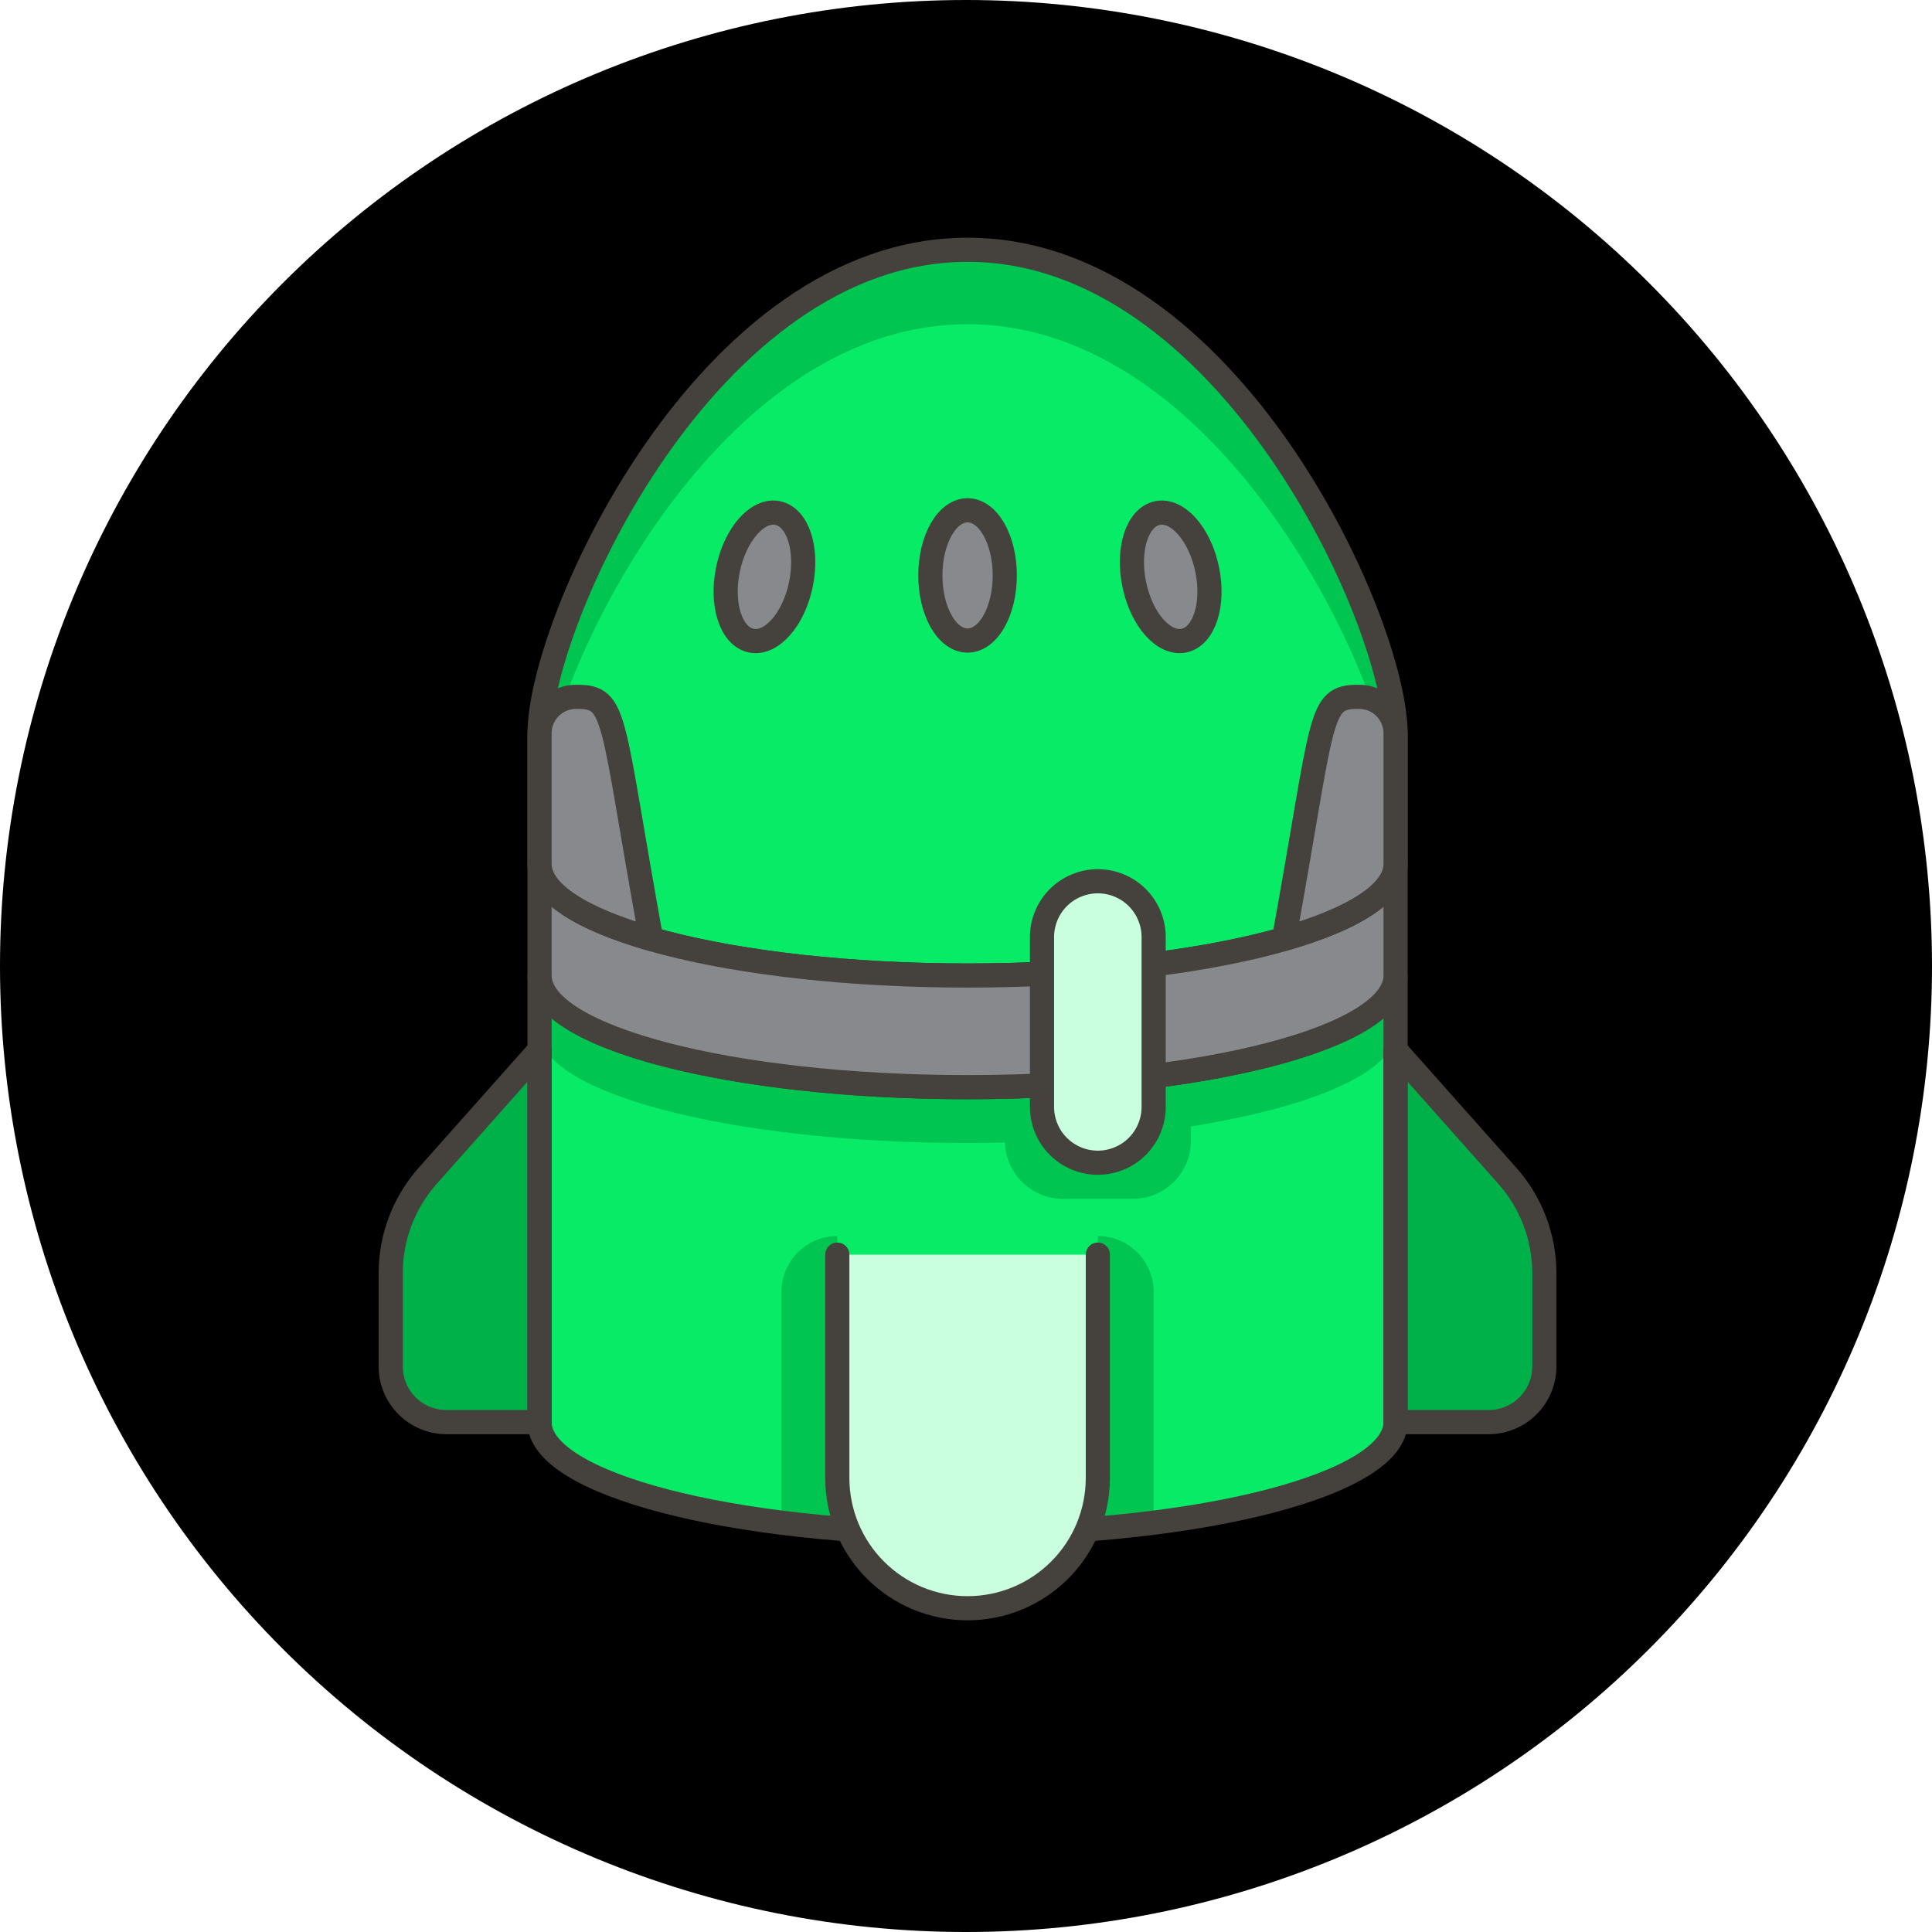
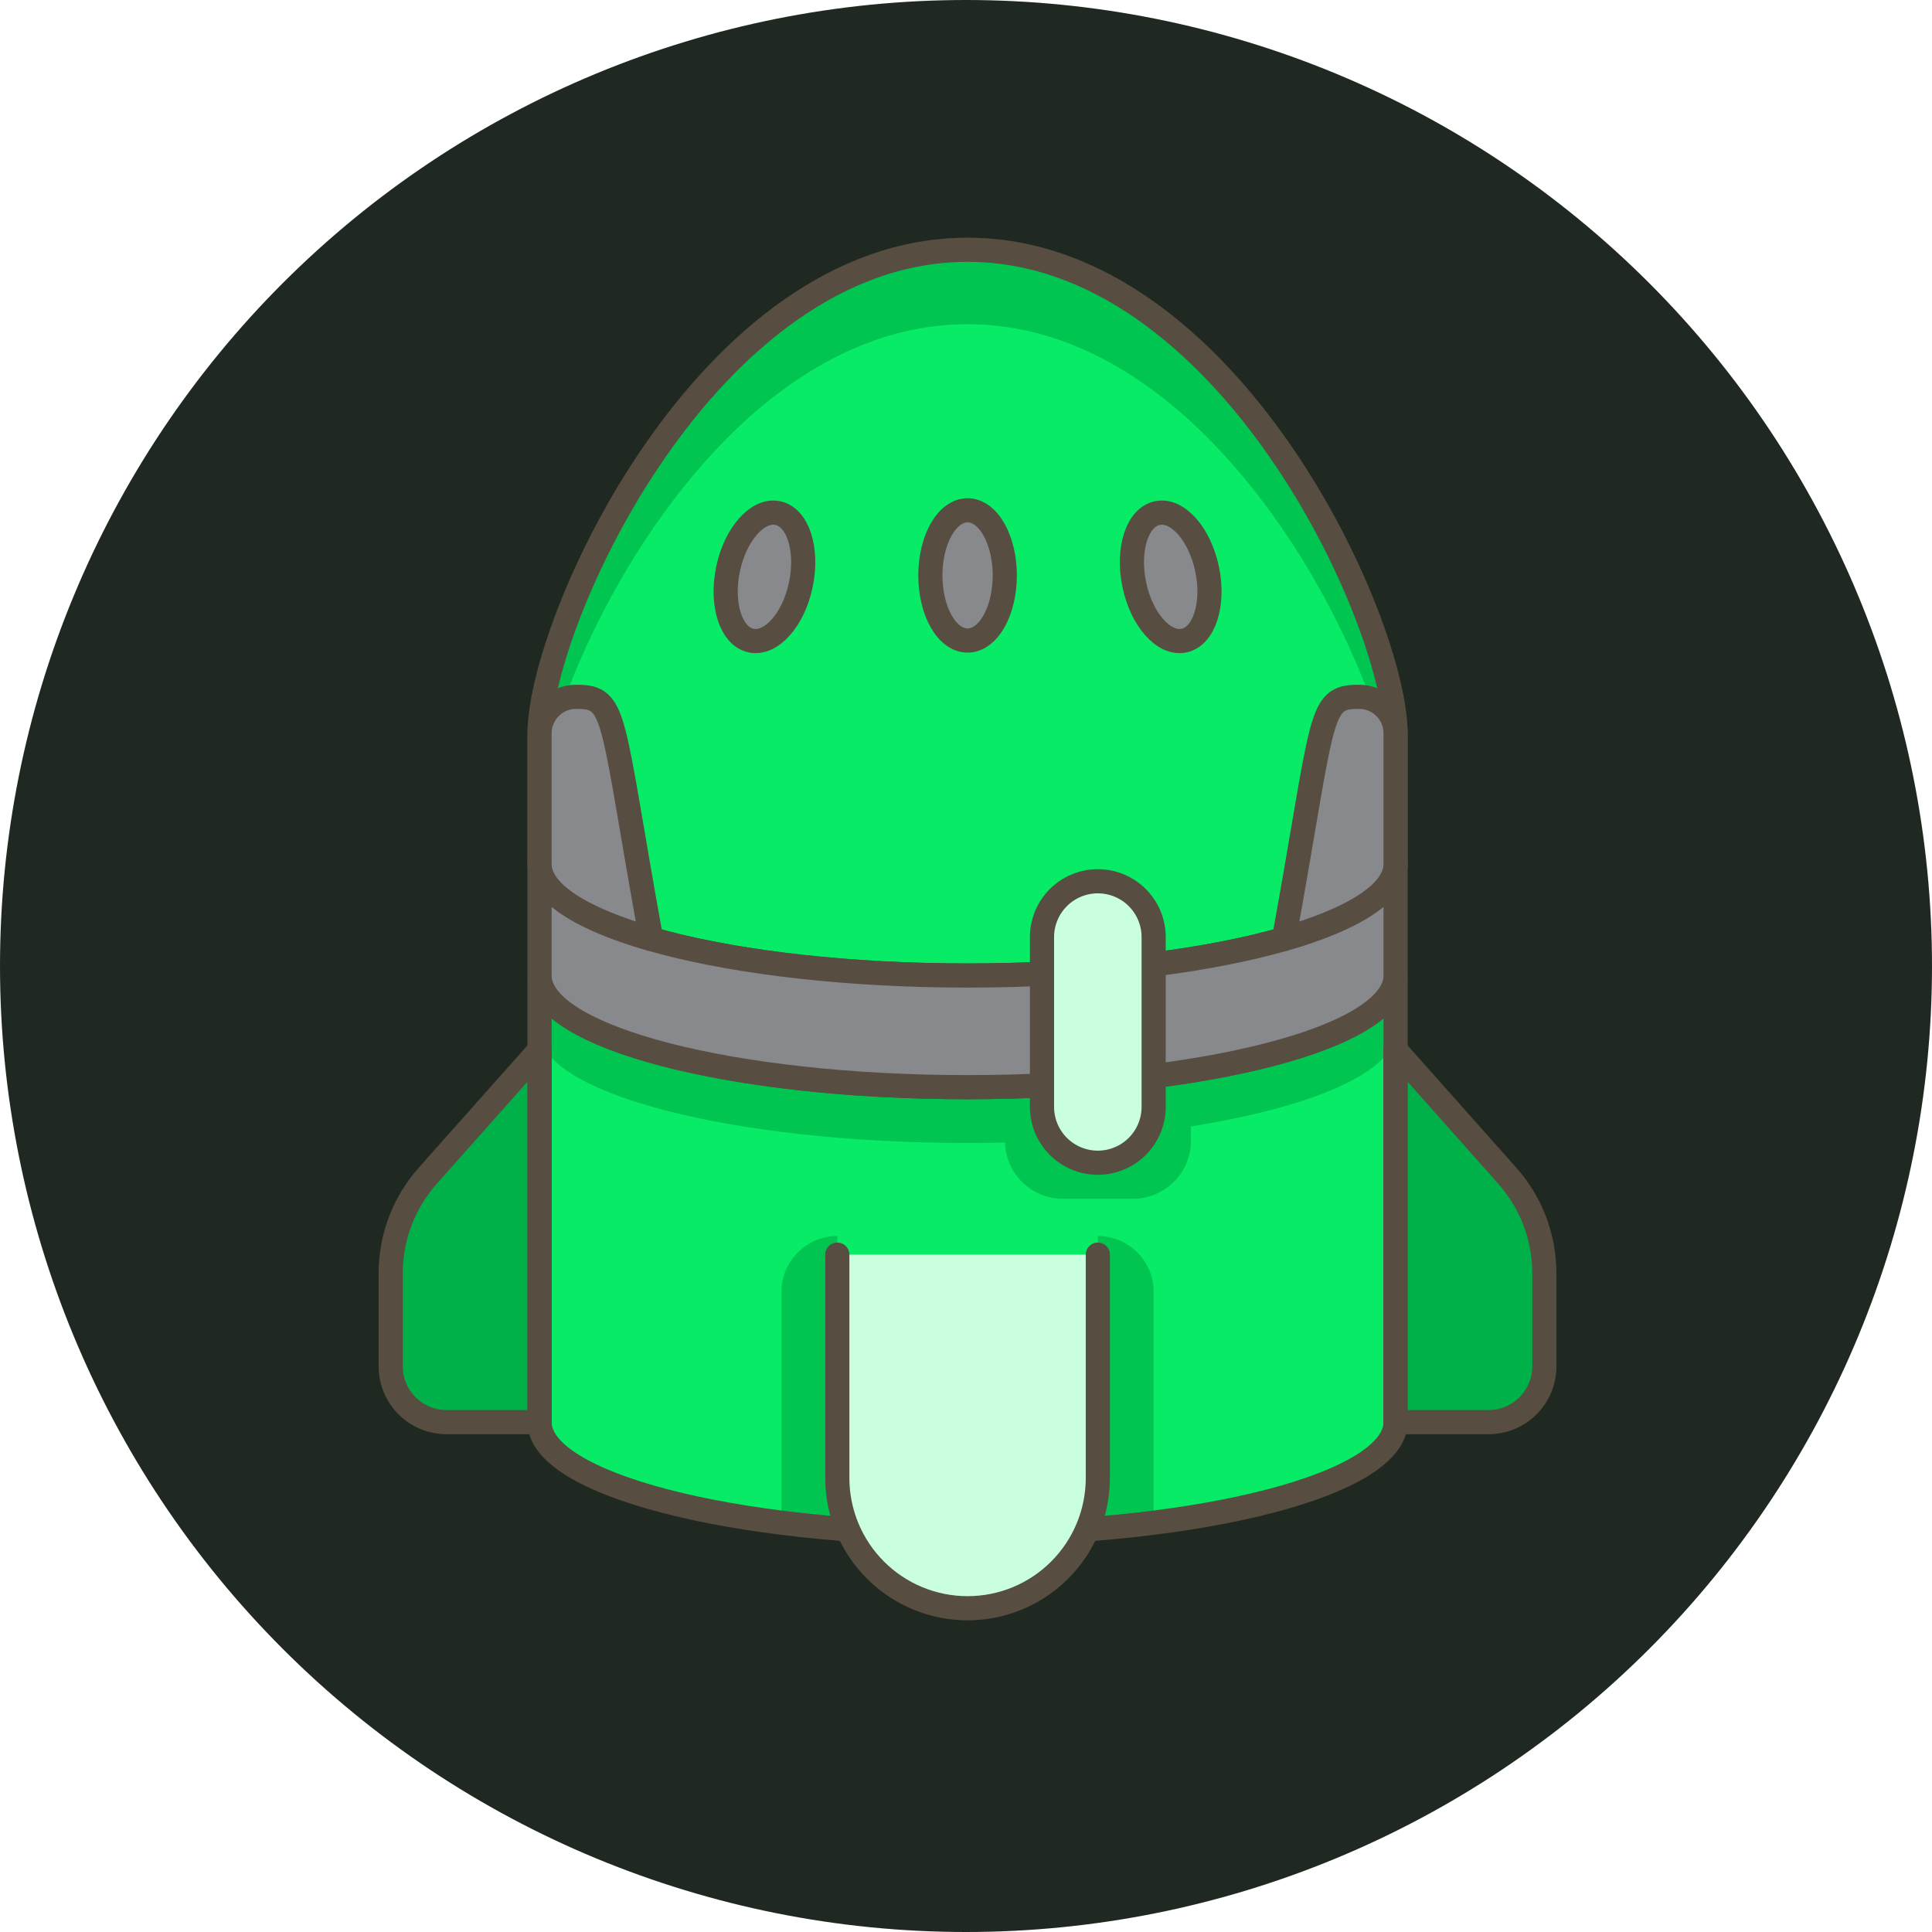
<svg xmlns="http://www.w3.org/2000/svg" width="80" height="80" viewBox="0 0 80 80" fill="none">
-   <path d="M0 40C0 50.609 4.214 60.783 11.716 68.284C19.217 75.786 29.391 80 40 80C50.609 80 60.783 75.786 68.284 68.284C75.786 60.783 80 50.609 80 40C80 29.391 75.786 19.217 68.284 11.716C60.783 4.214 50.609 0 40 0C29.391 0 19.217 4.214 11.716 11.716C4.214 19.217 0 29.391 0 40Z" fill="black" />
+   <path d="M0 40C0 50.609 4.214 60.783 11.716 68.284C19.217 75.786 29.391 80 40 80C50.609 80 60.783 75.786 68.284 68.284C75.786 60.783 80 50.609 80 40C80 29.391 75.786 19.217 68.284 11.716C60.783 4.214 50.609 0 40 0C29.391 0 19.217 4.214 11.716 11.716C4.214 19.217 0 29.391 0 40Z" fill="#202921" />
  <path d="M40.065 45.017C30.277 45.017 22.342 42.947 22.342 40.394V58.887C22.342 61.44 30.277 63.511 40.065 63.511C49.853 63.511 57.788 61.44 57.788 58.887V40.394C57.788 42.947 49.853 45.017 40.065 45.017Z" fill="#08EB66" />
  <path d="M32.359 53.493V63.048C33.104 63.142 33.873 63.224 34.671 63.291V51.182C34.058 51.182 33.47 51.425 33.036 51.859C32.603 52.292 32.359 52.88 32.359 53.493Z" fill="#00C551" />
  <path d="M47.77 53.493V63.048C47.026 63.142 46.256 63.223 45.459 63.291V51.182C46.072 51.182 46.66 51.425 47.093 51.859C47.526 52.292 47.77 52.88 47.77 53.493Z" fill="#00C551" />
  <path d="M40.065 45.017C30.277 45.017 22.342 42.947 22.342 40.394V42.706C22.342 45.259 30.277 47.329 40.065 47.329C40.588 47.329 41.102 47.32 41.614 47.309C41.632 47.934 41.892 48.527 42.341 48.962C42.789 49.398 43.389 49.641 44.014 49.641H46.908C47.546 49.641 48.158 49.387 48.609 48.936C49.06 48.485 49.314 47.873 49.314 47.235V46.644C54.391 45.831 57.79 44.374 57.79 42.706V40.394C57.788 42.947 49.853 45.017 40.065 45.017Z" fill="#00C551" />
-   <path d="M16.178 52.723C16.178 51.234 16.724 49.796 17.714 48.683L22.342 43.476V58.887H18.487C17.875 58.887 17.287 58.644 16.854 58.211C16.421 57.778 16.178 57.19 16.178 56.578V52.723Z" fill="#00B149" stroke="#45413C" stroke-linecap="round" stroke-linejoin="round" />
-   <path d="M63.948 52.723C63.948 51.234 63.402 49.796 62.412 48.683L57.784 43.476V58.887H61.639C62.251 58.887 62.839 58.644 63.272 58.211C63.705 57.778 63.948 57.19 63.948 56.578V52.723Z" fill="#00B149" stroke="#45413C" stroke-linecap="round" stroke-linejoin="round" />
-   <path d="M40.065 45.017C30.277 45.017 22.342 42.947 22.342 40.394V58.887C22.342 61.44 30.277 63.511 40.065 63.511C49.853 63.511 57.788 61.44 57.788 58.887V40.394C57.788 42.947 49.853 45.017 40.065 45.017Z" stroke="#45413C" />
+   <path d="M16.178 52.723C16.178 51.234 16.724 49.796 17.714 48.683L22.342 43.476V58.887H18.487C17.875 58.887 17.287 58.644 16.854 58.211C16.421 57.778 16.178 57.19 16.178 56.578V52.723Z" fill="#00B149" stroke="#574D41" stroke-linecap="round" stroke-linejoin="round" />
+   <path d="M63.948 52.723C63.948 51.234 63.402 49.796 62.412 48.683L57.784 43.476V58.887H61.639C62.251 58.887 62.839 58.644 63.272 58.211C63.705 57.778 63.948 57.19 63.948 56.578V52.723Z" fill="#00B149" stroke="#574D41" stroke-linecap="round" stroke-linejoin="round" />
+   <path d="M40.065 45.017C30.277 45.017 22.342 42.947 22.342 40.394V58.887C22.342 61.44 30.277 63.511 40.065 63.511C49.853 63.511 57.788 61.44 57.788 58.887V40.394C57.788 42.947 49.853 45.017 40.065 45.017Z" stroke="#574D41" />
  <path d="M40.065 10.342C29.277 10.342 22.342 25.753 22.342 30.377V35.771C22.342 38.324 30.277 40.394 40.065 40.394C49.853 40.394 57.788 38.324 57.788 35.771V30.377C57.788 25.753 50.853 10.342 40.065 10.342Z" fill="#08EB66" />
  <path d="M40.065 10.342C29.277 10.342 22.342 25.753 22.342 30.377V33.459C22.342 28.836 29.277 13.425 40.065 13.425C50.853 13.425 57.788 28.836 57.788 33.459V30.377C57.788 25.753 50.853 10.342 40.065 10.342Z" fill="#00C551" />
-   <path d="M40.065 10.342C29.277 10.342 22.342 25.753 22.342 30.377V35.771C22.342 38.324 30.277 40.394 40.065 40.394C49.853 40.394 57.788 38.324 57.788 35.771V30.377C57.788 25.753 50.853 10.342 40.065 10.342Z" stroke="#45413C" stroke-linecap="round" stroke-linejoin="round" />
+   <path d="M40.065 10.342C29.277 10.342 22.342 25.753 22.342 30.377V35.771C22.342 38.324 30.277 40.394 40.065 40.394C49.853 40.394 57.788 38.324 57.788 35.771V30.377C57.788 25.753 50.853 10.342 40.065 10.342Z" stroke="#574D41" stroke-linecap="round" stroke-linejoin="round" />
  <path d="M38.524 23.827C38.524 24.542 38.686 25.228 38.975 25.734C39.264 26.24 39.656 26.524 40.065 26.524C40.474 26.524 40.866 26.24 41.155 25.734C41.444 25.228 41.606 24.542 41.606 23.827C41.606 23.112 41.444 22.426 41.155 21.92C40.866 21.414 40.474 21.13 40.065 21.13C39.656 21.13 39.264 21.414 38.975 21.92C38.686 22.426 38.524 23.112 38.524 23.827Z" fill="#87898C" />
-   <path d="M38.524 23.827C38.524 24.542 38.686 25.228 38.975 25.734C39.264 26.24 39.656 26.524 40.065 26.524C40.474 26.524 40.866 26.24 41.155 25.734C41.444 25.228 41.606 24.542 41.606 23.827C41.606 23.112 41.444 22.426 41.155 21.92C40.866 21.414 40.474 21.13 40.065 21.13C39.656 21.13 39.264 21.414 38.975 21.92C38.686 22.426 38.524 23.112 38.524 23.827Z" stroke="#45413C" stroke-linecap="round" stroke-linejoin="round" />
+   <path d="M38.524 23.827C38.524 24.542 38.686 25.228 38.975 25.734C39.264 26.24 39.656 26.524 40.065 26.524C40.474 26.524 40.866 26.24 41.155 25.734C41.444 25.228 41.606 24.542 41.606 23.827C41.606 23.112 41.444 22.426 41.155 21.92C40.866 21.414 40.474 21.13 40.065 21.13C39.656 21.13 39.264 21.414 38.975 21.92C38.686 22.426 38.524 23.112 38.524 23.827Z" stroke="#574D41" stroke-linecap="round" stroke-linejoin="round" />
  <path d="M33.163 24.2C32.863 25.658 31.938 26.7 31.104 26.526C30.27 26.352 29.842 25.026 30.145 23.572C30.448 22.118 31.37 21.072 32.203 21.245C33.036 21.418 33.466 22.739 33.163 24.2Z" fill="#87898C" />
-   <path d="M33.163 24.2C32.863 25.658 31.938 26.7 31.104 26.526C30.27 26.352 29.842 25.026 30.145 23.572C30.448 22.118 31.37 21.072 32.203 21.245C33.036 21.418 33.466 22.739 33.163 24.2Z" stroke="#45413C" stroke-linecap="round" stroke-linejoin="round" />
-   <path d="M46.967 24.2C47.267 25.658 48.192 26.7 49.026 26.526C49.86 26.352 50.288 25.026 49.985 23.572C49.682 22.118 48.76 21.072 47.926 21.245C47.092 21.418 46.664 22.739 46.967 24.2Z" fill="#87898C" stroke="#45413C" stroke-linecap="round" stroke-linejoin="round" />
+   <path d="M33.163 24.2C32.863 25.658 31.938 26.7 31.104 26.526C30.27 26.352 29.842 25.026 30.145 23.572C30.448 22.118 31.37 21.072 32.203 21.245C33.036 21.418 33.466 22.739 33.163 24.2Z" stroke="#574D41" stroke-linecap="round" stroke-linejoin="round" />
+   <path d="M46.967 24.2C47.267 25.658 48.192 26.7 49.026 26.526C49.86 26.352 50.288 25.026 49.985 23.572C49.682 22.118 48.76 21.072 47.926 21.245C47.092 21.418 46.664 22.739 46.967 24.2Z" fill="#87898C" stroke="#574D41" stroke-linecap="round" stroke-linejoin="round" />
  <path d="M22.342 35.771C22.342 38.324 30.277 40.394 40.065 40.394C49.853 40.394 57.788 38.324 57.788 35.771V40.394C57.788 42.947 49.853 45.017 40.065 45.017C30.277 45.017 22.342 42.947 22.342 40.394V35.771Z" fill="#87898C" />
  <path d="M40.065 40.394C30.277 40.394 22.342 38.324 22.342 35.771V37.312C22.342 39.865 30.277 41.935 40.065 41.935C49.853 41.935 57.788 39.865 57.788 37.312V35.771C57.788 38.324 49.853 40.394 40.065 40.394Z" fill="#87898C" />
-   <path d="M22.342 35.771C22.342 38.324 30.277 40.394 40.065 40.394C49.853 40.394 57.788 38.324 57.788 35.771V40.394C57.788 42.947 49.853 45.017 40.065 45.017C30.277 45.017 22.342 42.947 22.342 40.394V35.771Z" stroke="#45413C" stroke-linecap="round" stroke-linejoin="round" />
-   <path d="M47.77 45.786C47.776 46.094 47.721 46.399 47.608 46.685C47.495 46.971 47.325 47.232 47.11 47.452C46.895 47.672 46.638 47.846 46.354 47.965C46.071 48.085 45.766 48.146 45.459 48.146C45.151 48.146 44.846 48.085 44.563 47.965C44.279 47.846 44.022 47.672 43.807 47.452C43.592 47.232 43.422 46.971 43.309 46.685C43.196 46.399 43.141 46.094 43.147 45.786V38.851C43.141 38.543 43.196 38.238 43.309 37.952C43.422 37.666 43.592 37.405 43.807 37.185C44.022 36.965 44.279 36.791 44.563 36.672C44.846 36.552 45.151 36.491 45.459 36.491C45.766 36.491 46.071 36.552 46.354 36.672C46.638 36.791 46.895 36.965 47.11 37.185C47.325 37.405 47.495 37.666 47.608 37.952C47.721 38.238 47.776 38.543 47.77 38.851V45.786Z" fill="#C9FFDE" stroke="#45413C" />
+   <path d="M22.342 35.771C22.342 38.324 30.277 40.394 40.065 40.394C49.853 40.394 57.788 38.324 57.788 35.771V40.394C57.788 42.947 49.853 45.017 40.065 45.017C30.277 45.017 22.342 42.947 22.342 40.394V35.771Z" stroke="#574D41" stroke-linecap="round" stroke-linejoin="round" />
+   <path d="M47.77 45.786C47.776 46.094 47.721 46.399 47.608 46.685C47.495 46.971 47.325 47.232 47.11 47.452C46.895 47.672 46.638 47.846 46.354 47.965C46.071 48.085 45.766 48.146 45.459 48.146C45.151 48.146 44.846 48.085 44.563 47.965C44.279 47.846 44.022 47.672 43.807 47.452C43.592 47.232 43.422 46.971 43.309 46.685C43.196 46.399 43.141 46.094 43.147 45.786V38.851C43.141 38.543 43.196 38.238 43.309 37.952C43.422 37.666 43.592 37.405 43.807 37.185C44.022 36.965 44.279 36.791 44.563 36.672C44.846 36.552 45.151 36.491 45.459 36.491C45.766 36.491 46.071 36.552 46.354 36.672C46.638 36.791 46.895 36.965 47.11 37.185C47.325 37.405 47.495 37.666 47.608 37.952C47.721 38.238 47.776 38.543 47.77 38.851V45.786Z" fill="#C9FFDE" stroke="#574D41" />
  <path d="M45.459 51.952V61.2C45.459 62.631 44.891 64.003 43.879 65.014C42.868 66.026 41.496 66.594 40.065 66.594C38.634 66.594 37.263 66.026 36.251 65.014C35.239 64.003 34.671 62.631 34.671 61.2V51.952" fill="#C9FFDE" />
-   <path d="M45.459 51.952V61.2C45.459 62.631 44.891 64.003 43.879 65.014C42.868 66.026 41.496 66.594 40.065 66.594C38.634 66.594 37.263 66.026 36.251 65.014C35.239 64.003 34.671 62.631 34.671 61.2V51.952" stroke="#45413C" stroke-linecap="round" stroke-linejoin="round" />
+   <path d="M45.459 51.952V61.2C45.459 62.631 44.891 64.003 43.879 65.014C42.868 66.026 41.496 66.594 40.065 66.594C38.634 66.594 37.263 66.026 36.251 65.014C35.239 64.003 34.671 62.631 34.671 61.2V51.952" stroke="#574D41" stroke-linecap="round" stroke-linejoin="round" />
  <path d="M26.963 38.876C25.278 29.584 25.563 28.854 23.883 28.854C23.679 28.85 23.476 28.887 23.287 28.963C23.098 29.039 22.926 29.153 22.782 29.298C22.638 29.442 22.525 29.614 22.449 29.804C22.373 29.993 22.337 30.196 22.342 30.4V35.775C22.342 36.968 24.1 38.055 26.963 38.876Z" fill="#87898C" />
  <path d="M23.883 31.147C24.543 31.121 25.19 31.329 25.711 31.734C25.223 29.155 24.947 28.854 23.883 28.854C23.679 28.85 23.476 28.887 23.287 28.963C23.098 29.039 22.926 29.153 22.782 29.298C22.638 29.442 22.525 29.614 22.449 29.804C22.374 29.993 22.337 30.196 22.342 30.4V32.692C22.337 32.488 22.374 32.285 22.449 32.096C22.525 31.907 22.638 31.734 22.782 31.59C22.926 31.446 23.098 31.332 23.287 31.256C23.476 31.18 23.679 31.143 23.883 31.147Z" fill="#87898C" />
-   <path d="M26.963 38.876C25.278 29.584 25.563 28.854 23.883 28.854C23.679 28.85 23.476 28.887 23.287 28.963C23.098 29.039 22.926 29.153 22.782 29.298C22.638 29.442 22.525 29.614 22.449 29.804C22.373 29.993 22.337 30.196 22.342 30.4V35.775C22.342 36.968 24.1 38.055 26.963 38.876Z" stroke="#45413C" stroke-linecap="round" stroke-linejoin="round" />
+   <path d="M26.963 38.876C25.278 29.584 25.563 28.854 23.883 28.854C23.679 28.85 23.476 28.887 23.287 28.963C23.098 29.039 22.926 29.153 22.782 29.298C22.638 29.442 22.525 29.614 22.449 29.804C22.373 29.993 22.337 30.196 22.342 30.4V35.775C22.342 36.968 24.1 38.055 26.963 38.876Z" stroke="#574D41" stroke-linecap="round" stroke-linejoin="round" />
  <path d="M53.167 38.876C54.852 29.584 54.567 28.854 56.247 28.854C56.451 28.85 56.654 28.887 56.843 28.963C57.032 29.039 57.204 29.153 57.348 29.298C57.492 29.442 57.605 29.614 57.681 29.804C57.756 29.993 57.793 30.196 57.788 30.4V35.775C57.788 36.968 56.029 38.055 53.167 38.876Z" fill="#87898C" />
  <path d="M56.247 31.147C55.587 31.121 54.94 31.329 54.419 31.734C54.907 29.155 55.183 28.854 56.247 28.854C56.451 28.85 56.654 28.887 56.843 28.963C57.032 29.039 57.204 29.153 57.348 29.298C57.492 29.442 57.605 29.614 57.681 29.804C57.756 29.993 57.793 30.196 57.788 30.4V32.692C57.793 32.488 57.756 32.285 57.681 32.096C57.605 31.907 57.492 31.734 57.348 31.59C57.204 31.446 57.032 31.332 56.843 31.256C56.654 31.18 56.451 31.143 56.247 31.147Z" fill="#87898C" />
-   <path d="M53.167 38.876C54.852 29.584 54.567 28.854 56.247 28.854C56.451 28.85 56.654 28.887 56.843 28.963C57.032 29.039 57.204 29.153 57.348 29.298C57.492 29.442 57.605 29.614 57.681 29.804C57.756 29.993 57.793 30.196 57.788 30.4V35.775C57.788 36.968 56.029 38.055 53.167 38.876Z" stroke="#45413C" stroke-linecap="round" stroke-linejoin="round" />
+   <path d="M53.167 38.876C54.852 29.584 54.567 28.854 56.247 28.854C56.451 28.85 56.654 28.887 56.843 28.963C57.032 29.039 57.204 29.153 57.348 29.298C57.492 29.442 57.605 29.614 57.681 29.804C57.756 29.993 57.793 30.196 57.788 30.4V35.775C57.788 36.968 56.029 38.055 53.167 38.876Z" stroke="#574D41" stroke-linecap="round" stroke-linejoin="round" />
</svg>
